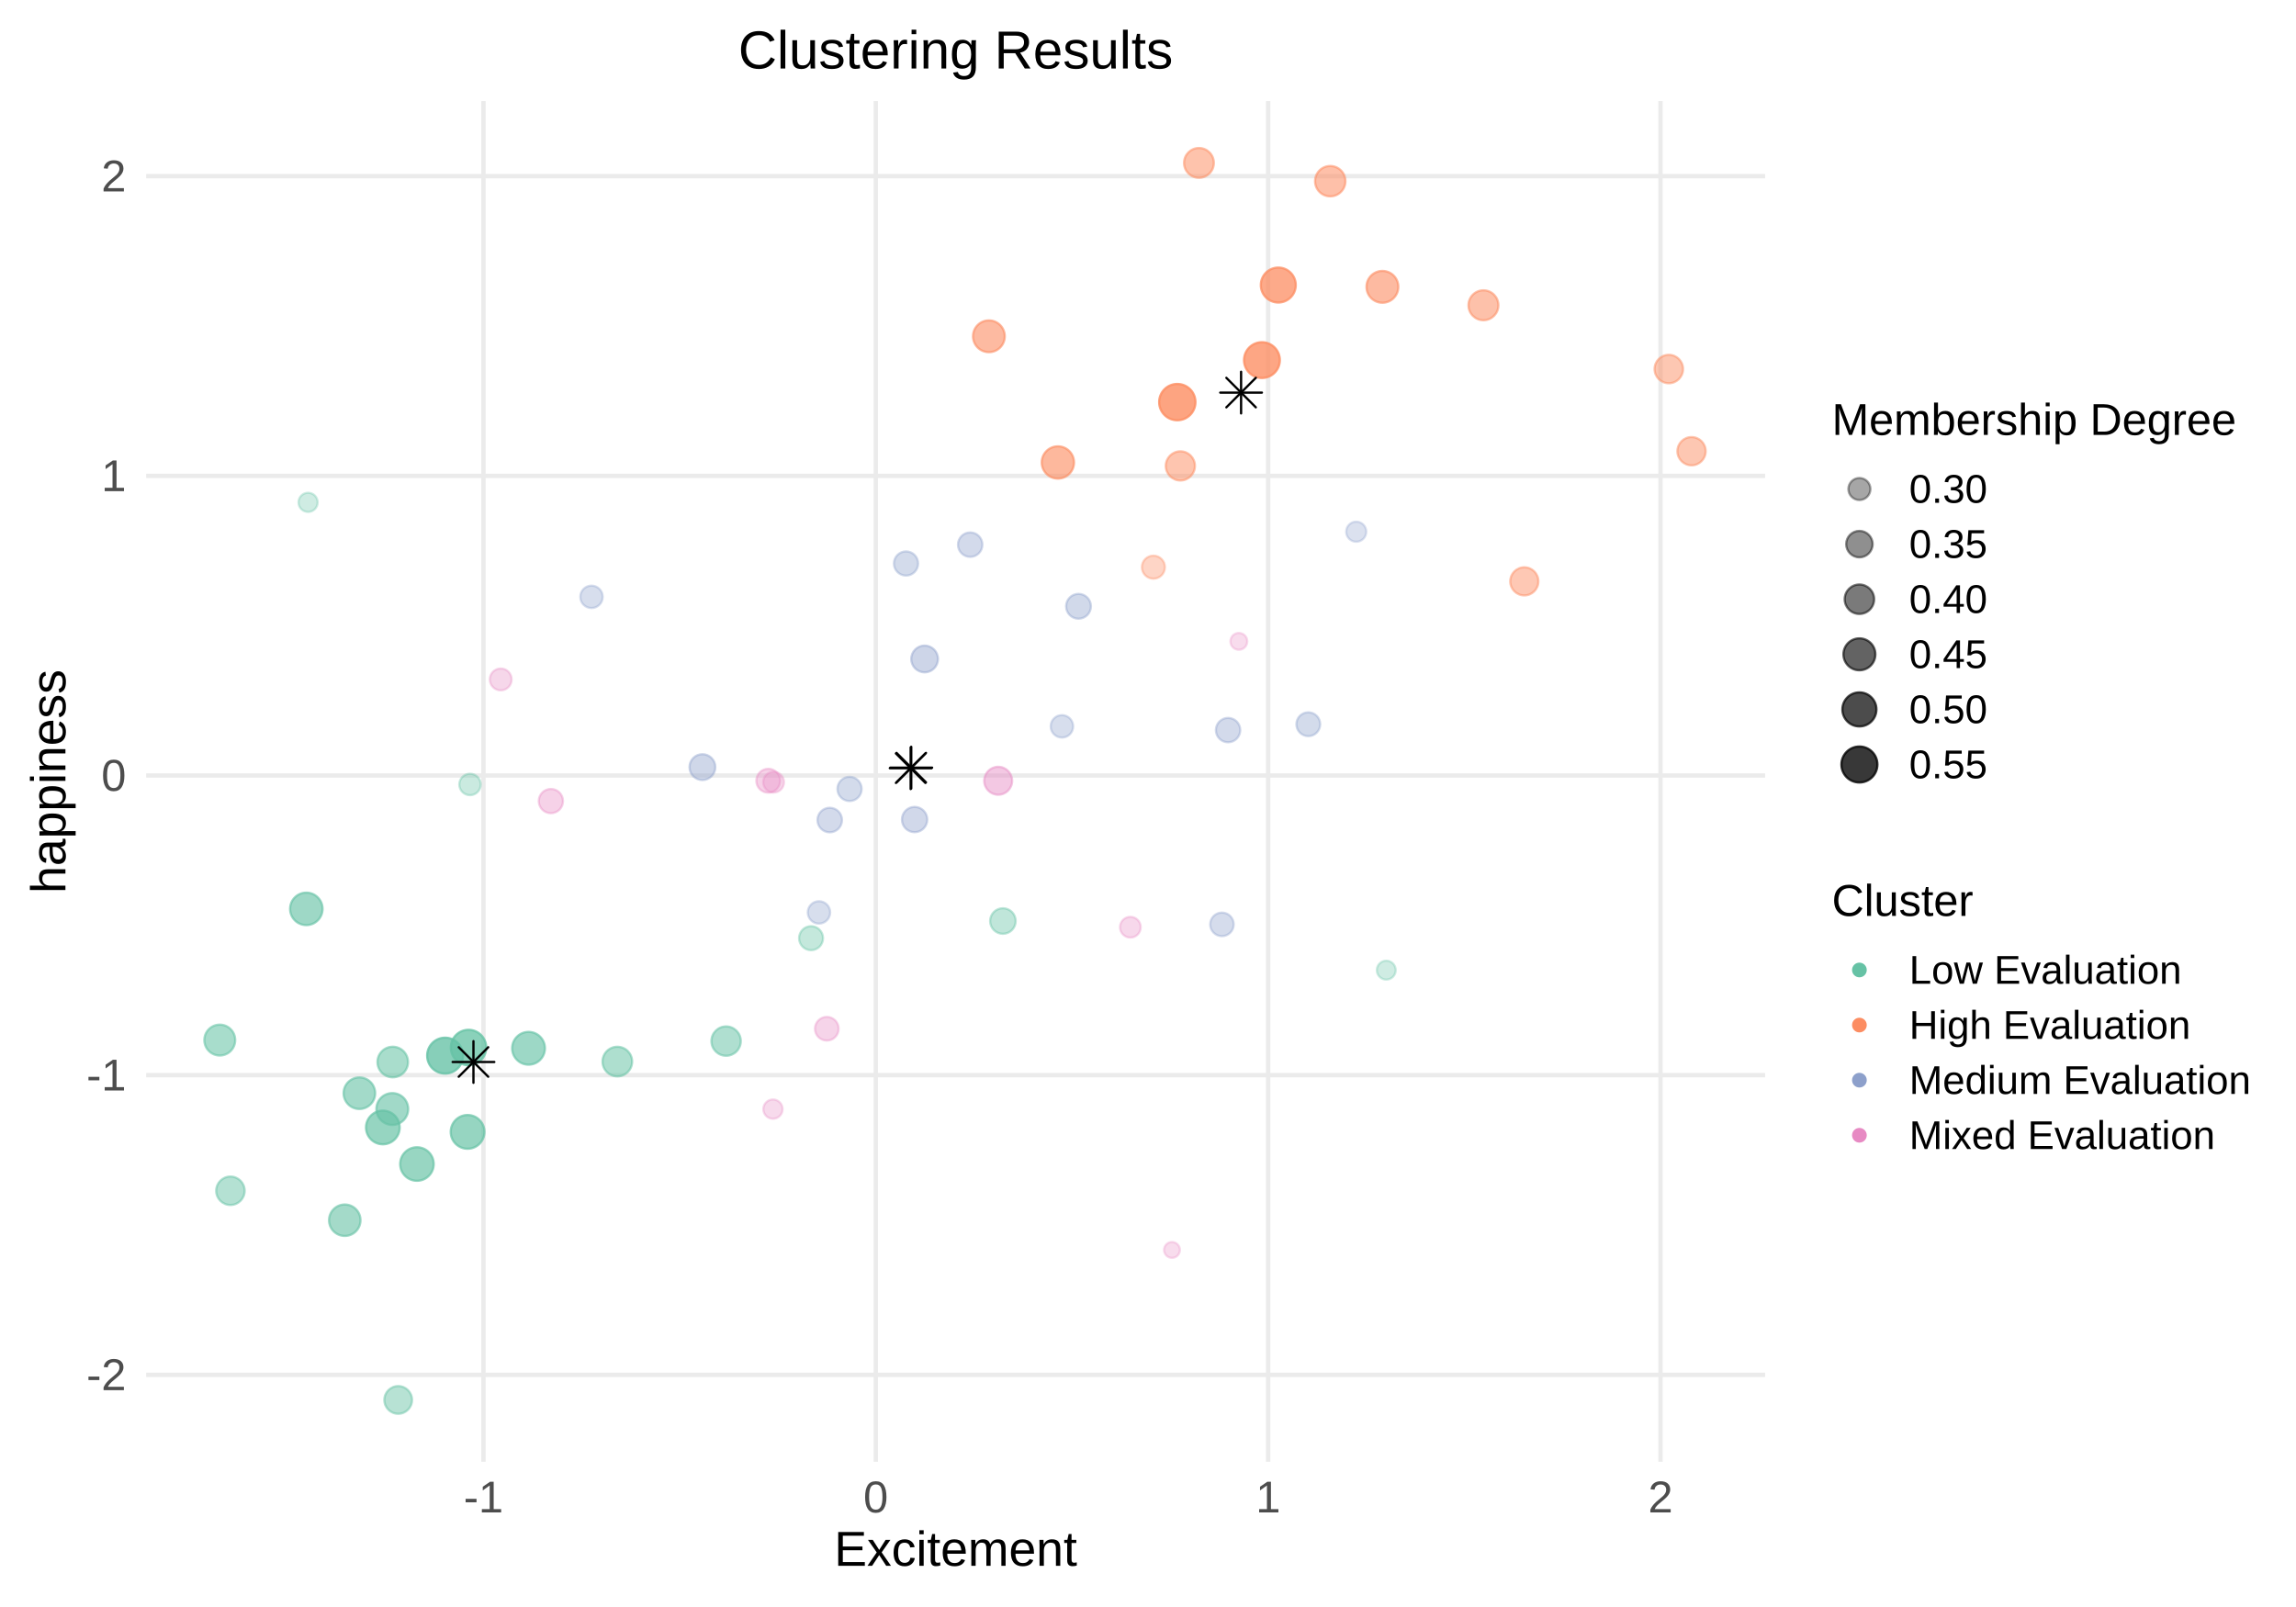
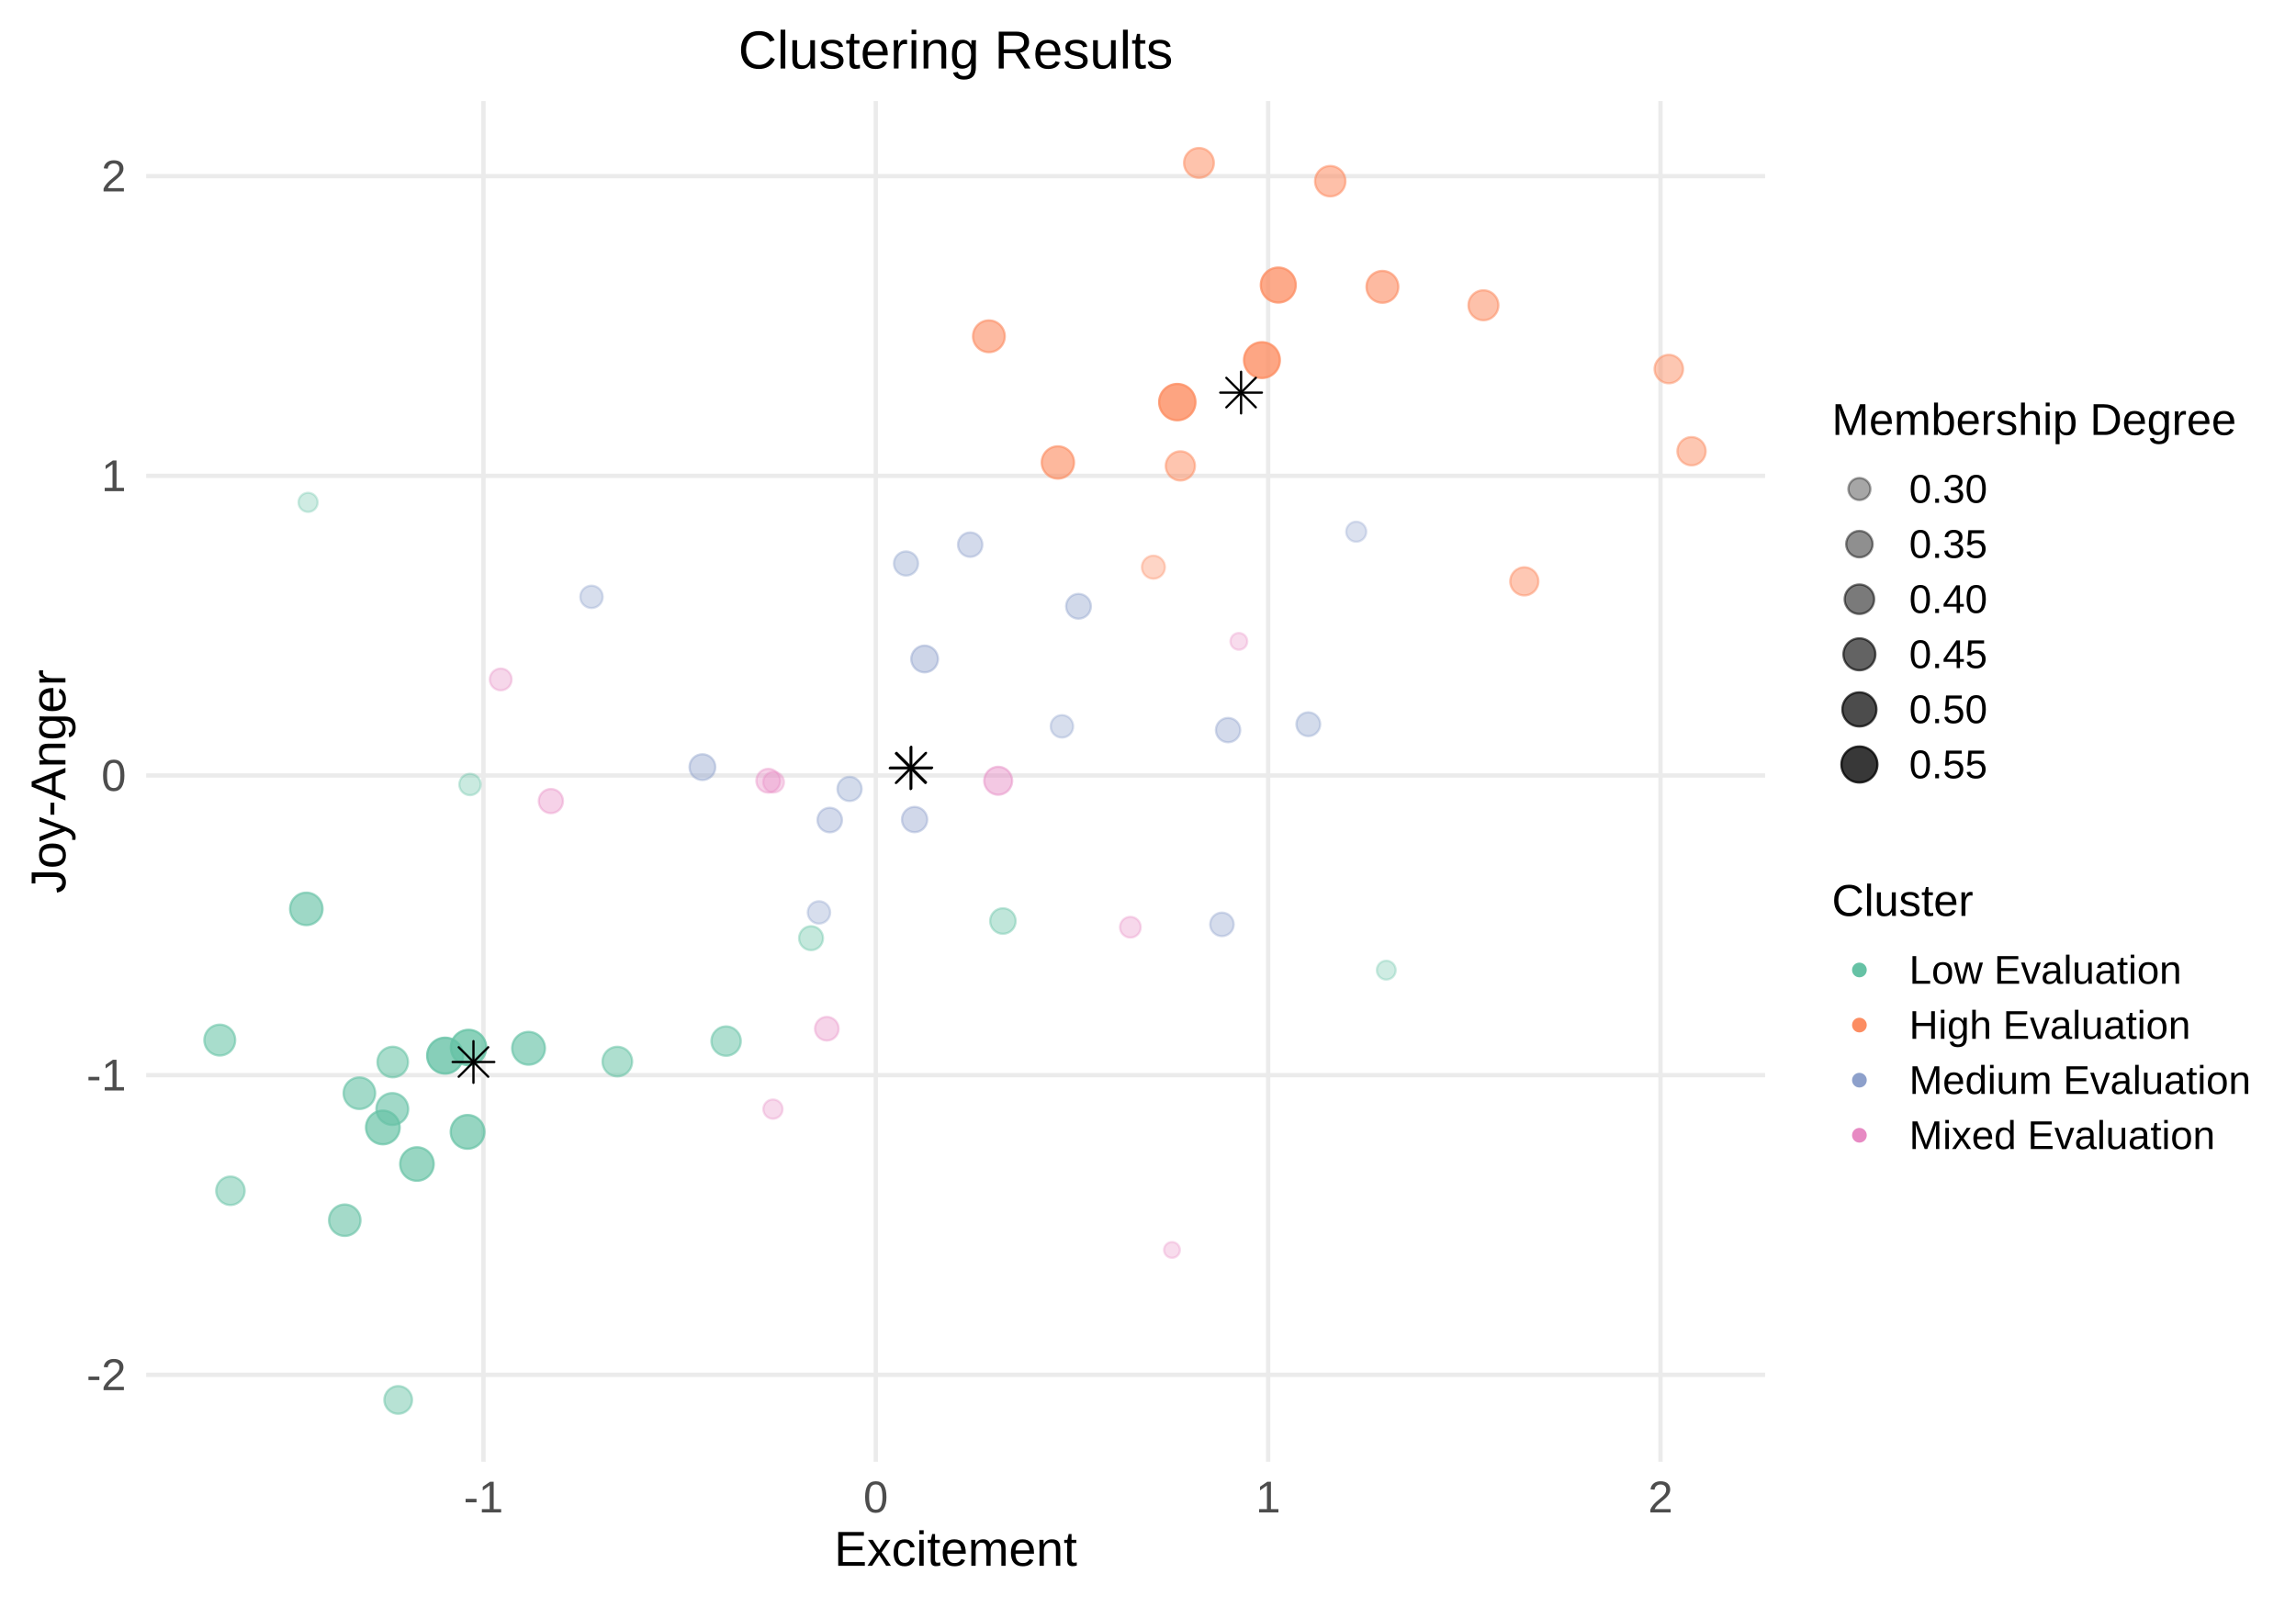
<svg xmlns="http://www.w3.org/2000/svg" class="svglite" width="720.00pt" height="504.00pt" viewBox="0 0 720.00 504.00">
  <defs>
    <style type="text/css">
    .svglite line, .svglite polyline, .svglite polygon, .svglite path, .svglite rect, .svglite circle {
      fill: none;
      stroke: #000000;
      stroke-linecap: round;
      stroke-linejoin: round;
      stroke-miterlimit: 10.00;
    }
    .svglite text {
      white-space: pre;
    }
  </style>
  </defs>
  <rect width="100%" height="100%" style="stroke: none; fill: none;" />
  <defs>
    <clipPath id="cpMC4wMHw3MjAuMDB8MC4wMHw1MDQuMDA=">
      <rect x="0.00" y="0.00" width="720.00" height="504.00" />
    </clipPath>
  </defs>
  <g clip-path="url(#cpMC4wMHw3MjAuMDB8MC4wMHw1MDQuMDA=)">
</g>
  <defs>
    <clipPath id="cpNDUuODR8NTUzLjUyfDMxLjY5fDQ1OC40Ng==">
      <rect x="45.84" y="31.69" width="507.68" height="426.77" />
    </clipPath>
  </defs>
  <g clip-path="url(#cpNDUuODR8NTUzLjUyfDMxLjY5fDQ1OC40Ng==)">
    <polyline points="45.84,431.19 553.52,431.19 " style="stroke-width: 1.36; stroke: #EBEBEB; stroke-linecap: butt;" />
    <polyline points="45.84,337.20 553.52,337.20 " style="stroke-width: 1.36; stroke: #EBEBEB; stroke-linecap: butt;" />
    <polyline points="45.84,243.22 553.52,243.22 " style="stroke-width: 1.36; stroke: #EBEBEB; stroke-linecap: butt;" />
    <polyline points="45.84,149.24 553.52,149.24 " style="stroke-width: 1.36; stroke: #EBEBEB; stroke-linecap: butt;" />
    <polyline points="45.84,55.25 553.52,55.25 " style="stroke-width: 1.36; stroke: #EBEBEB; stroke-linecap: butt;" />
    <polyline points="151.61,458.46 151.61,31.69 " style="stroke-width: 1.36; stroke: #EBEBEB; stroke-linecap: butt;" />
    <polyline points="274.64,458.46 274.64,31.69 " style="stroke-width: 1.36; stroke: #EBEBEB; stroke-linecap: butt;" />
    <polyline points="397.68,458.46 397.68,31.69 " style="stroke-width: 1.36; stroke: #EBEBEB; stroke-linecap: butt;" />
    <polyline points="520.72,458.46 520.72,31.69 " style="stroke-width: 1.36; stroke: #EBEBEB; stroke-linecap: butt;" />
    <circle cx="523.32" cy="115.74" r="4.46" style="stroke-width: 0.71; stroke: #FC8D62; stroke-opacity: 0.49; fill: #FC8D62; fill-opacity: 0.49;" />
    <circle cx="96.06" cy="285.05" r="5.09" style="stroke-width: 0.71; stroke: #66C2A5; stroke-opacity: 0.63; fill: #66C2A5; fill-opacity: 0.63;" />
    <circle cx="185.49" cy="187.19" r="3.51" style="stroke-width: 0.71; stroke: #8DA0CB; stroke-opacity: 0.35; fill: #8DA0CB; fill-opacity: 0.35;" />
    <circle cx="130.75" cy="365.07" r="5.26" style="stroke-width: 0.71; stroke: #66C2A5; stroke-opacity: 0.67; fill: #66C2A5; fill-opacity: 0.67;" />
    <circle cx="146.93" cy="328.53" r="5.55" style="stroke-width: 0.71; stroke: #66C2A5; stroke-opacity: 0.76; fill: #66C2A5; fill-opacity: 0.76;" />
    <circle cx="370.15" cy="146.12" r="4.57" style="stroke-width: 0.71; stroke: #FC8D62; stroke-opacity: 0.51; fill: #FC8D62; fill-opacity: 0.51;" />
    <circle cx="220.27" cy="240.59" r="4.05" style="stroke-width: 0.71; stroke: #8DA0CB; stroke-opacity: 0.42; fill: #8DA0CB; fill-opacity: 0.42;" />
    <circle cx="120.06" cy="353.60" r="5.28" style="stroke-width: 0.71; stroke: #66C2A5; stroke-opacity: 0.68; fill: #66C2A5; fill-opacity: 0.68;" />
    <circle cx="383.19" cy="289.91" r="3.69" style="stroke-width: 0.71; stroke: #8DA0CB; stroke-opacity: 0.37; fill: #8DA0CB; fill-opacity: 0.37;" />
    <circle cx="313.02" cy="244.87" r="4.38" style="stroke-width: 0.71; stroke: #E78AC3; stroke-opacity: 0.47; fill: #E78AC3; fill-opacity: 0.47;" />
    <circle cx="123.16" cy="333.08" r="4.79" style="stroke-width: 0.71; stroke: #66C2A5; stroke-opacity: 0.56; fill: #66C2A5; fill-opacity: 0.56;" />
    <circle cx="259.28" cy="322.64" r="3.71" style="stroke-width: 0.71; stroke: #E78AC3; stroke-opacity: 0.37; fill: #E78AC3; fill-opacity: 0.37;" />
    <circle cx="354.47" cy="290.80" r="3.25" style="stroke-width: 0.71; stroke: #E78AC3; stroke-opacity: 0.33; fill: #E78AC3; fill-opacity: 0.33;" />
    <circle cx="289.95" cy="206.67" r="4.19" style="stroke-width: 0.71; stroke: #8DA0CB; stroke-opacity: 0.44; fill: #8DA0CB; fill-opacity: 0.44;" />
    <circle cx="433.51" cy="89.96" r="4.99" style="stroke-width: 0.71; stroke: #FC8D62; stroke-opacity: 0.60; fill: #FC8D62; fill-opacity: 0.60;" />
    <circle cx="165.75" cy="328.77" r="5.14" style="stroke-width: 0.71; stroke: #66C2A5; stroke-opacity: 0.64; fill: #66C2A5; fill-opacity: 0.64;" />
    <circle cx="375.98" cy="51.09" r="4.67" style="stroke-width: 0.71; stroke: #FC8D62; stroke-opacity: 0.53; fill: #FC8D62; fill-opacity: 0.53;" />
    <circle cx="369.19" cy="126.11" r="5.69" style="stroke-width: 0.71; stroke: #FC8D62; stroke-opacity: 0.80; fill: #FC8D62; fill-opacity: 0.80;" />
    <circle cx="286.81" cy="257.03" r="3.97" style="stroke-width: 0.71; stroke: #8DA0CB; stroke-opacity: 0.41; fill: #8DA0CB; fill-opacity: 0.41;" />
    <circle cx="68.92" cy="326.20" r="4.84" style="stroke-width: 0.71; stroke: #66C2A5; stroke-opacity: 0.57; fill: #66C2A5; fill-opacity: 0.57;" />
    <circle cx="123.02" cy="347.82" r="4.99" style="stroke-width: 0.71; stroke: #66C2A5; stroke-opacity: 0.61; fill: #66C2A5; fill-opacity: 0.61;" />
    <circle cx="242.39" cy="347.85" r="3.02" style="stroke-width: 0.71; stroke: #E78AC3; stroke-opacity: 0.31; fill: #E78AC3; fill-opacity: 0.31;" />
    <circle cx="147.39" cy="246.03" r="3.36" style="stroke-width: 0.71; stroke: #66C2A5; stroke-opacity: 0.34; fill: #66C2A5; fill-opacity: 0.34;" />
    <circle cx="193.59" cy="332.94" r="4.64" style="stroke-width: 0.71; stroke: #66C2A5; stroke-opacity: 0.53; fill: #66C2A5; fill-opacity: 0.53;" />
    <circle cx="367.52" cy="392.02" r="2.49" style="stroke-width: 0.71; stroke: #E78AC3; stroke-opacity: 0.30; fill: #E78AC3; fill-opacity: 0.30;" />
    <circle cx="314.50" cy="288.86" r="4.01" style="stroke-width: 0.71; stroke: #66C2A5; stroke-opacity: 0.41; fill: #66C2A5; fill-opacity: 0.41;" />
    <circle cx="256.82" cy="286.16" r="3.51" style="stroke-width: 0.71; stroke: #8DA0CB; stroke-opacity: 0.35; fill: #8DA0CB; fill-opacity: 0.35;" />
    <circle cx="338.21" cy="190.15" r="3.89" style="stroke-width: 0.71; stroke: #8DA0CB; stroke-opacity: 0.40; fill: #8DA0CB; fill-opacity: 0.40;" />
    <circle cx="395.73" cy="112.94" r="5.61" style="stroke-width: 0.71; stroke: #FC8D62; stroke-opacity: 0.78; fill: #FC8D62; fill-opacity: 0.78;" />
    <circle cx="478.01" cy="182.33" r="4.41" style="stroke-width: 0.71; stroke: #FC8D62; stroke-opacity: 0.48; fill: #FC8D62; fill-opacity: 0.48;" />
    <circle cx="96.61" cy="157.55" r="3.00" style="stroke-width: 0.71; stroke: #66C2A5; stroke-opacity: 0.31; fill: #66C2A5; fill-opacity: 0.31;" />
    <circle cx="400.86" cy="89.40" r="5.48" style="stroke-width: 0.71; stroke: #FC8D62; stroke-opacity: 0.74; fill: #FC8D62; fill-opacity: 0.74;" />
    <circle cx="254.34" cy="294.24" r="3.76" style="stroke-width: 0.71; stroke: #66C2A5; stroke-opacity: 0.38; fill: #66C2A5; fill-opacity: 0.38;" />
    <circle cx="227.70" cy="326.52" r="4.60" style="stroke-width: 0.71; stroke: #66C2A5; stroke-opacity: 0.52; fill: #66C2A5; fill-opacity: 0.52;" />
    <circle cx="425.30" cy="166.76" r="3.15" style="stroke-width: 0.71; stroke: #8DA0CB; stroke-opacity: 0.32; fill: #8DA0CB; fill-opacity: 0.32;" />
    <circle cx="260.20" cy="257.19" r="3.85" style="stroke-width: 0.71; stroke: #8DA0CB; stroke-opacity: 0.39; fill: #8DA0CB; fill-opacity: 0.39;" />
    <circle cx="242.59" cy="245.31" r="3.26" style="stroke-width: 0.71; stroke: #E78AC3; stroke-opacity: 0.33; fill: #E78AC3; fill-opacity: 0.33;" />
    <circle cx="434.72" cy="304.27" r="2.96" style="stroke-width: 0.71; stroke: #66C2A5; stroke-opacity: 0.31; fill: #66C2A5; fill-opacity: 0.31;" />
    <circle cx="157.02" cy="213.09" r="3.42" style="stroke-width: 0.71; stroke: #E78AC3; stroke-opacity: 0.34; fill: #E78AC3; fill-opacity: 0.34;" />
    <circle cx="108.12" cy="382.70" r="4.93" style="stroke-width: 0.71; stroke: #66C2A5; stroke-opacity: 0.59; fill: #66C2A5; fill-opacity: 0.59;" />
    <circle cx="410.27" cy="227.14" r="3.73" style="stroke-width: 0.71; stroke: #8DA0CB; stroke-opacity: 0.38; fill: #8DA0CB; fill-opacity: 0.38;" />
    <circle cx="331.74" cy="145.04" r="5.06" style="stroke-width: 0.71; stroke: #FC8D62; stroke-opacity: 0.62; fill: #FC8D62; fill-opacity: 0.62;" />
    <circle cx="240.92" cy="244.86" r="3.74" style="stroke-width: 0.71; stroke: #E78AC3; stroke-opacity: 0.38; fill: #E78AC3; fill-opacity: 0.38;" />
    <circle cx="530.45" cy="141.51" r="4.43" style="stroke-width: 0.71; stroke: #FC8D62; stroke-opacity: 0.49; fill: #FC8D62; fill-opacity: 0.49;" />
    <circle cx="266.41" cy="247.43" r="3.80" style="stroke-width: 0.71; stroke: #8DA0CB; stroke-opacity: 0.38; fill: #8DA0CB; fill-opacity: 0.38;" />
    <circle cx="284.12" cy="176.73" r="3.79" style="stroke-width: 0.71; stroke: #8DA0CB; stroke-opacity: 0.38; fill: #8DA0CB; fill-opacity: 0.38;" />
    <circle cx="72.26" cy="373.46" r="4.46" style="stroke-width: 0.71; stroke: #66C2A5; stroke-opacity: 0.49; fill: #66C2A5; fill-opacity: 0.49;" />
    <circle cx="385.11" cy="228.98" r="3.82" style="stroke-width: 0.71; stroke: #8DA0CB; stroke-opacity: 0.39; fill: #8DA0CB; fill-opacity: 0.39;" />
    <circle cx="465.19" cy="95.74" r="4.69" style="stroke-width: 0.71; stroke: #FC8D62; stroke-opacity: 0.54; fill: #FC8D62; fill-opacity: 0.54;" />
    <circle cx="172.75" cy="251.24" r="3.80" style="stroke-width: 0.71; stroke: #E78AC3; stroke-opacity: 0.38; fill: #E78AC3; fill-opacity: 0.38;" />
    <circle cx="310.11" cy="105.47" r="4.98" style="stroke-width: 0.71; stroke: #FC8D62; stroke-opacity: 0.60; fill: #FC8D62; fill-opacity: 0.60;" />
    <circle cx="112.70" cy="342.86" r="4.95" style="stroke-width: 0.71; stroke: #66C2A5; stroke-opacity: 0.60; fill: #66C2A5; fill-opacity: 0.60;" />
    <circle cx="361.70" cy="177.88" r="3.61" style="stroke-width: 0.71; stroke: #FC8D62; stroke-opacity: 0.36; fill: #FC8D62; fill-opacity: 0.36;" />
    <circle cx="417.15" cy="56.82" r="4.76" style="stroke-width: 0.71; stroke: #FC8D62; stroke-opacity: 0.55; fill: #FC8D62; fill-opacity: 0.55;" />
    <circle cx="139.58" cy="331.08" r="5.63" style="stroke-width: 0.71; stroke: #66C2A5; stroke-opacity: 0.78; fill: #66C2A5; fill-opacity: 0.78;" />
    <circle cx="124.87" cy="439.06" r="4.34" style="stroke-width: 0.71; stroke: #66C2A5; stroke-opacity: 0.47; fill: #66C2A5; fill-opacity: 0.47;" />
    <circle cx="388.49" cy="201.15" r="2.64" style="stroke-width: 0.71; stroke: #E78AC3; stroke-opacity: 0.30; fill: #E78AC3; fill-opacity: 0.30;" />
    <circle cx="333.01" cy="227.80" r="3.52" style="stroke-width: 0.71; stroke: #8DA0CB; stroke-opacity: 0.35; fill: #8DA0CB; fill-opacity: 0.35;" />
    <circle cx="304.24" cy="170.82" r="3.83" style="stroke-width: 0.71; stroke: #8DA0CB; stroke-opacity: 0.39; fill: #8DA0CB; fill-opacity: 0.39;" />
    <circle cx="146.63" cy="354.99" r="5.29" style="stroke-width: 0.71; stroke: #66C2A5; stroke-opacity: 0.68; fill: #66C2A5; fill-opacity: 0.68;" />
    <line x1="143.85" y1="337.69" x2="153.10" y2="328.44" style="stroke-width: 0.71;" />
    <line x1="143.85" y1="328.44" x2="153.10" y2="337.69" style="stroke-width: 0.71;" />
    <line x1="141.94" y1="333.07" x2="155.01" y2="333.07" style="stroke-width: 0.71;" />
    <line x1="148.47" y1="339.60" x2="148.47" y2="326.53" style="stroke-width: 0.71;" />
    <line x1="384.57" y1="127.75" x2="393.81" y2="118.50" style="stroke-width: 0.71;" />
    <line x1="384.57" y1="118.50" x2="393.81" y2="127.75" style="stroke-width: 0.71;" />
    <line x1="382.65" y1="123.13" x2="395.72" y2="123.13" style="stroke-width: 0.71;" />
    <line x1="389.19" y1="129.66" x2="389.19" y2="116.59" style="stroke-width: 0.71;" />
    <line x1="281.14" y1="245.37" x2="290.38" y2="236.13" style="stroke-width: 0.71;" />
    <line x1="281.14" y1="236.13" x2="290.38" y2="245.37" style="stroke-width: 0.71;" />
    <line x1="279.22" y1="240.75" x2="292.30" y2="240.75" style="stroke-width: 0.71;" />
    <line x1="285.76" y1="247.29" x2="285.76" y2="234.22" style="stroke-width: 0.71;" />
    <line x1="280.95" y1="245.55" x2="290.19" y2="236.31" style="stroke-width: 0.71;" />
    <line x1="280.95" y1="236.31" x2="290.19" y2="245.55" style="stroke-width: 0.71;" />
    <line x1="279.03" y1="240.93" x2="292.11" y2="240.93" style="stroke-width: 0.71;" />
    <line x1="285.57" y1="247.47" x2="285.57" y2="234.39" style="stroke-width: 0.71;" />
  </g>
  <g clip-path="url(#cpMC4wMHw3MjAuMDB8MC4wMHw1MDQuMDA=)">
    <text x="39.56" y="435.99" text-anchor="end" style="font-size: 14.00px; font-weight: 500;fill: #4D4D4D; font-family: &quot;Arial&quot;;" textLength="12.59px" lengthAdjust="spacingAndGlyphs">-2</text>
    <text x="39.56" y="342.00" text-anchor="end" style="font-size: 14.00px; font-weight: 500;fill: #4D4D4D; font-family: &quot;Arial&quot;;" textLength="12.59px" lengthAdjust="spacingAndGlyphs">-1</text>
    <text x="39.56" y="248.02" text-anchor="end" style="font-size: 14.00px; font-weight: 500;fill: #4D4D4D; font-family: &quot;Arial&quot;;" textLength="8.40px" lengthAdjust="spacingAndGlyphs">0</text>
    <text x="39.56" y="154.04" text-anchor="end" style="font-size: 14.00px; font-weight: 500;fill: #4D4D4D; font-family: &quot;Arial&quot;;" textLength="8.40px" lengthAdjust="spacingAndGlyphs">1</text>
    <text x="39.56" y="60.05" text-anchor="end" style="font-size: 14.00px; font-weight: 500;fill: #4D4D4D; font-family: &quot;Arial&quot;;" textLength="8.40px" lengthAdjust="spacingAndGlyphs">2</text>
    <text x="151.61" y="474.34" text-anchor="middle" style="font-size: 14.00px; font-weight: 500;fill: #4D4D4D; font-family: &quot;Arial&quot;;" textLength="12.59px" lengthAdjust="spacingAndGlyphs">-1</text>
    <text x="274.64" y="474.34" text-anchor="middle" style="font-size: 14.00px; font-weight: 500;fill: #4D4D4D; font-family: &quot;Arial&quot;;" textLength="8.40px" lengthAdjust="spacingAndGlyphs">0</text>
    <text x="397.68" y="474.34" text-anchor="middle" style="font-size: 14.00px; font-weight: 500;fill: #4D4D4D; font-family: &quot;Arial&quot;;" textLength="8.40px" lengthAdjust="spacingAndGlyphs">1</text>
    <text x="520.72" y="474.34" text-anchor="middle" style="font-size: 14.00px; font-weight: 500;fill: #4D4D4D; font-family: &quot;Arial&quot;;" textLength="8.40px" lengthAdjust="spacingAndGlyphs">2</text>
    <text x="299.68" y="491.07" text-anchor="middle" style="font-size: 15.40px; font-weight: 500; font-family: &quot;Arial&quot;;" textLength="73.80px" lengthAdjust="spacingAndGlyphs">Excitement</text>
-     <text transform="translate(20.52,245.08) rotate(-90)" text-anchor="middle" style="font-size: 15.40px; font-weight: 500; font-family: &quot;Arial&quot;;" textLength="69.49px" lengthAdjust="spacingAndGlyphs">happiness</text>
+     <text transform="translate(20.52,245.08) rotate(-90)" text-anchor="middle" style="font-size: 15.40px; font-weight: 500; font-family: &quot;Arial&quot;;" textLength="63.36px" lengthAdjust="spacingAndGlyphs">Joy-Anger</text>
    <text x="574.45" y="136.41" style="font-size: 14.00px; font-weight: 500; font-family: &quot;Arial&quot;;" textLength="123.29px" lengthAdjust="spacingAndGlyphs">Membership Degree</text>
    <circle cx="583.09" cy="153.37" r="3.46" style="stroke-width: 0.71; stroke: #000000; stroke-opacity: 0.35; fill: #000000; fill-opacity: 0.35;" />
    <circle cx="583.09" cy="170.65" r="4.15" style="stroke-width: 0.71; stroke: #000000; stroke-opacity: 0.44; fill: #000000; fill-opacity: 0.44;" />
    <circle cx="583.09" cy="187.93" r="4.62" style="stroke-width: 0.71; stroke: #000000; stroke-opacity: 0.52; fill: #000000; fill-opacity: 0.52;" />
    <circle cx="583.09" cy="205.21" r="5.01" style="stroke-width: 0.71; stroke: #000000; stroke-opacity: 0.61; fill: #000000; fill-opacity: 0.61;" />
    <circle cx="583.09" cy="222.49" r="5.34" style="stroke-width: 0.71; stroke: #000000; stroke-opacity: 0.70; fill: #000000; fill-opacity: 0.70;" />
    <circle cx="583.09" cy="239.77" r="5.64" style="stroke-width: 0.71; stroke: #000000; stroke-opacity: 0.78; fill: #000000; fill-opacity: 0.78;" />
    <text x="598.70" y="157.69" style="font-size: 12.60px; font-weight: 500; font-family: &quot;Arial&quot;;" textLength="26.43px" lengthAdjust="spacingAndGlyphs">0.30</text>
    <text x="598.70" y="174.97" style="font-size: 12.60px; font-weight: 500; font-family: &quot;Arial&quot;;" textLength="26.43px" lengthAdjust="spacingAndGlyphs">0.35</text>
    <text x="598.70" y="192.25" style="font-size: 12.60px; font-weight: 500; font-family: &quot;Arial&quot;;" textLength="26.43px" lengthAdjust="spacingAndGlyphs">0.40</text>
    <text x="598.70" y="209.53" style="font-size: 12.60px; font-weight: 500; font-family: &quot;Arial&quot;;" textLength="26.43px" lengthAdjust="spacingAndGlyphs">0.45</text>
    <text x="598.70" y="226.81" style="font-size: 12.60px; font-weight: 500; font-family: &quot;Arial&quot;;" textLength="26.43px" lengthAdjust="spacingAndGlyphs">0.50</text>
    <text x="598.70" y="244.09" style="font-size: 12.60px; font-weight: 500; font-family: &quot;Arial&quot;;" textLength="26.43px" lengthAdjust="spacingAndGlyphs">0.55</text>
    <text x="574.45" y="287.25" style="font-size: 14.00px; font-weight: 500; font-family: &quot;Arial&quot;;" textLength="43.32px" lengthAdjust="spacingAndGlyphs">Cluster</text>
    <circle cx="583.09" cy="304.21" r="1.95" style="stroke-width: 0.71; stroke: #66C2A5; fill: #66C2A5;" />
    <circle cx="583.09" cy="321.49" r="1.95" style="stroke-width: 0.71; stroke: #FC8D62; fill: #FC8D62;" />
    <circle cx="583.09" cy="338.77" r="1.95" style="stroke-width: 0.71; stroke: #8DA0CB; fill: #8DA0CB;" />
    <circle cx="583.09" cy="356.05" r="1.95" style="stroke-width: 0.71; stroke: #E78AC3; fill: #E78AC3;" />
    <text x="598.70" y="308.53" style="font-size: 12.60px; font-weight: 500; font-family: &quot;Arial&quot;;" textLength="81.74px" lengthAdjust="spacingAndGlyphs">Low Evaluation</text>
    <text x="598.70" y="325.81" style="font-size: 12.60px; font-weight: 500; font-family: &quot;Arial&quot;;" textLength="84.75px" lengthAdjust="spacingAndGlyphs">High Evaluation</text>
    <text x="598.70" y="343.09" style="font-size: 12.60px; font-weight: 500; font-family: &quot;Arial&quot;;" textLength="104.36px" lengthAdjust="spacingAndGlyphs">Medium Evaluation</text>
    <text x="598.70" y="360.37" style="font-size: 12.60px; font-weight: 500; font-family: &quot;Arial&quot;;" textLength="92.79px" lengthAdjust="spacingAndGlyphs">Mixed Evaluation</text>
    <text x="299.68" y="21.48" text-anchor="middle" style="font-size: 16.80px; font-weight: 500; font-family: &quot;Arial&quot;;" textLength="133.84px" lengthAdjust="spacingAndGlyphs">Clustering Results</text>
  </g>
</svg>
